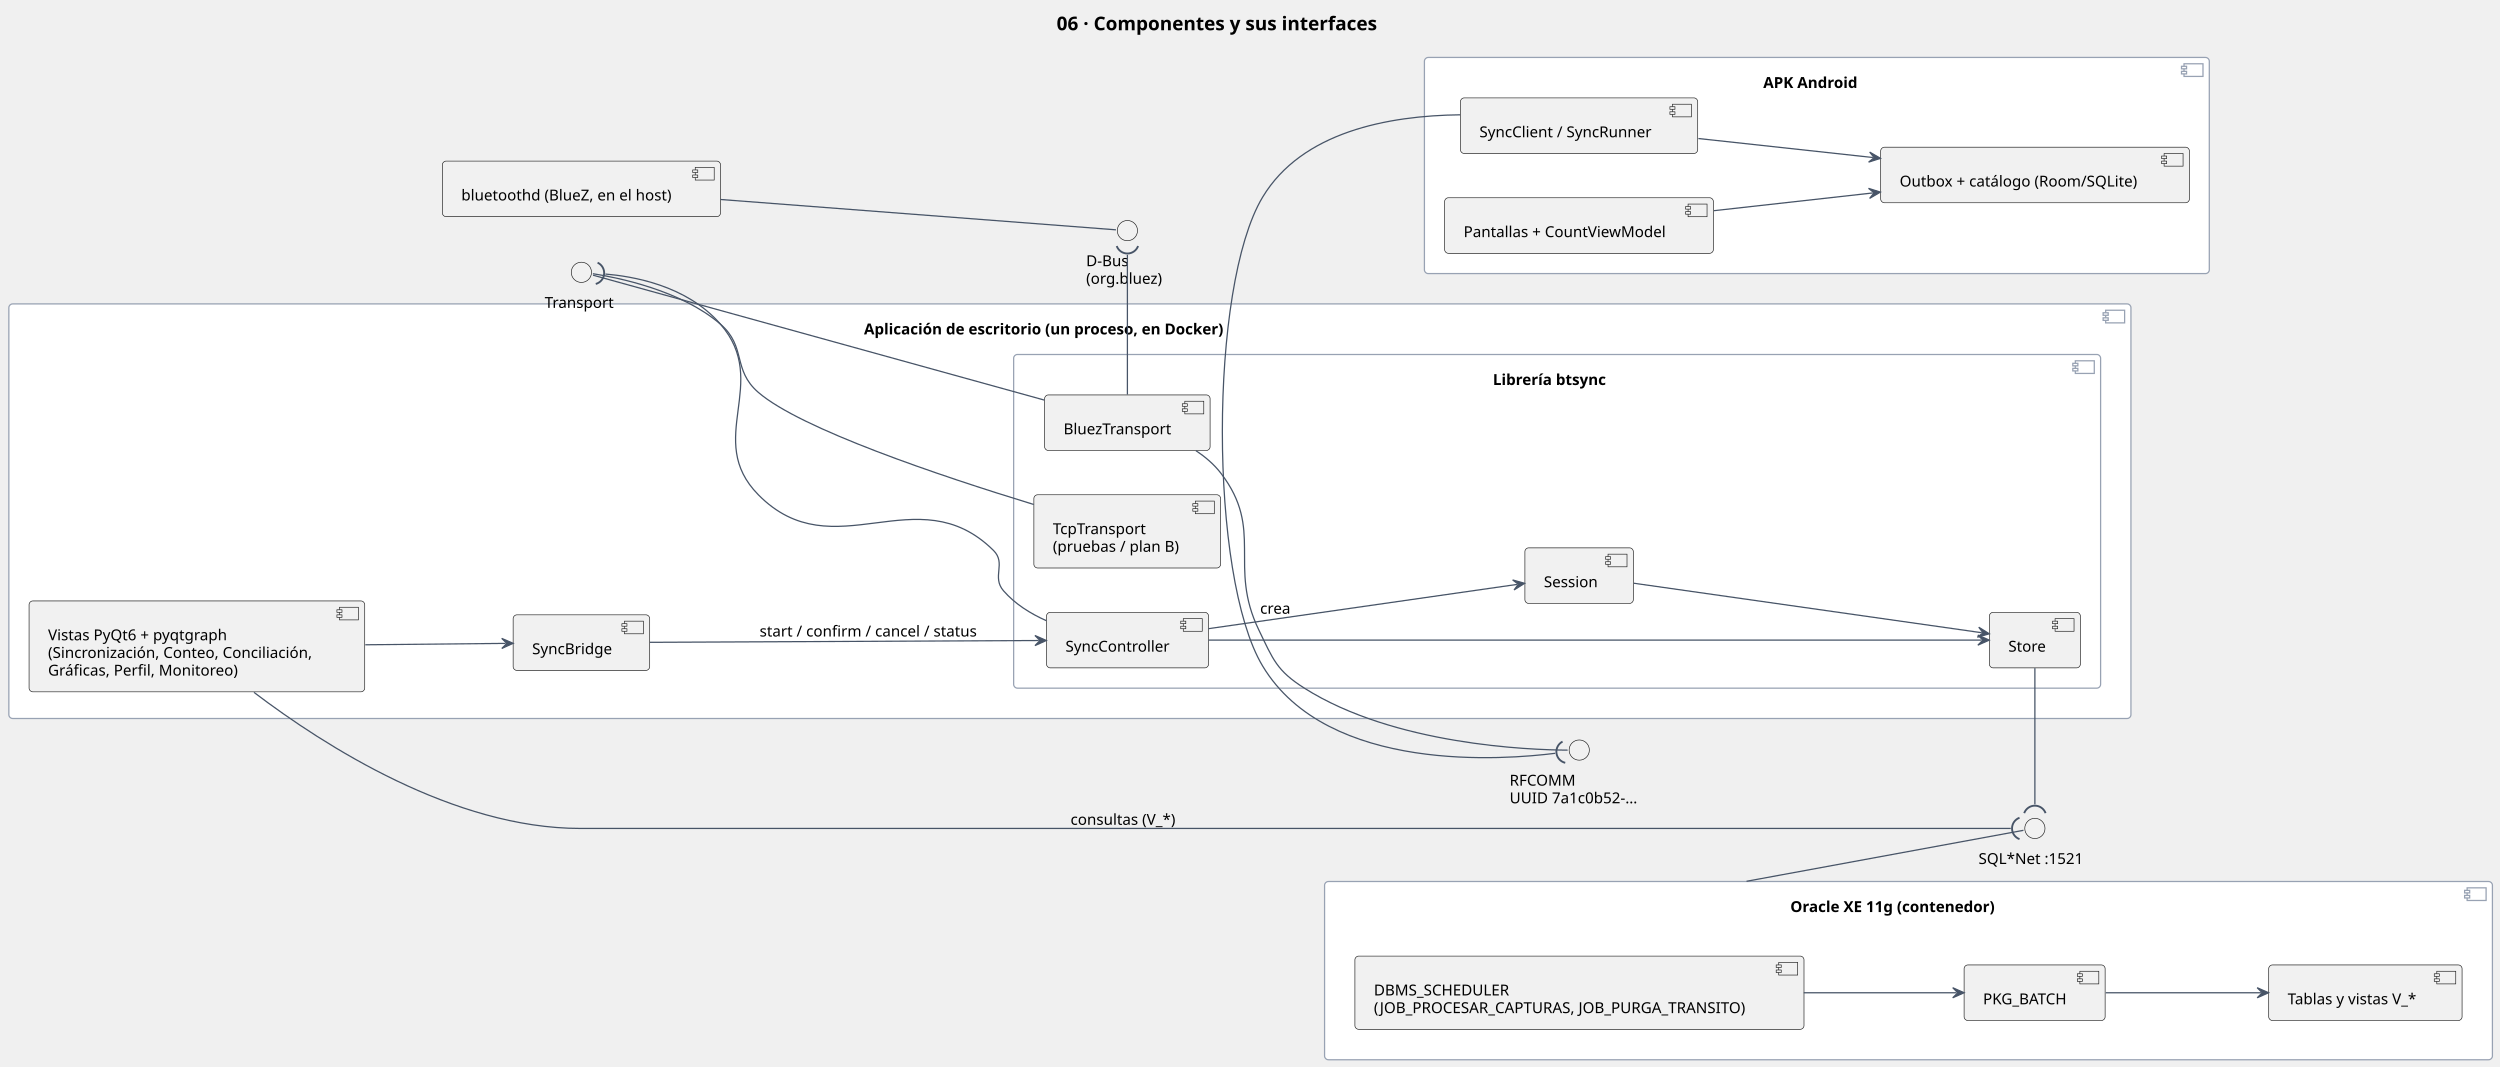
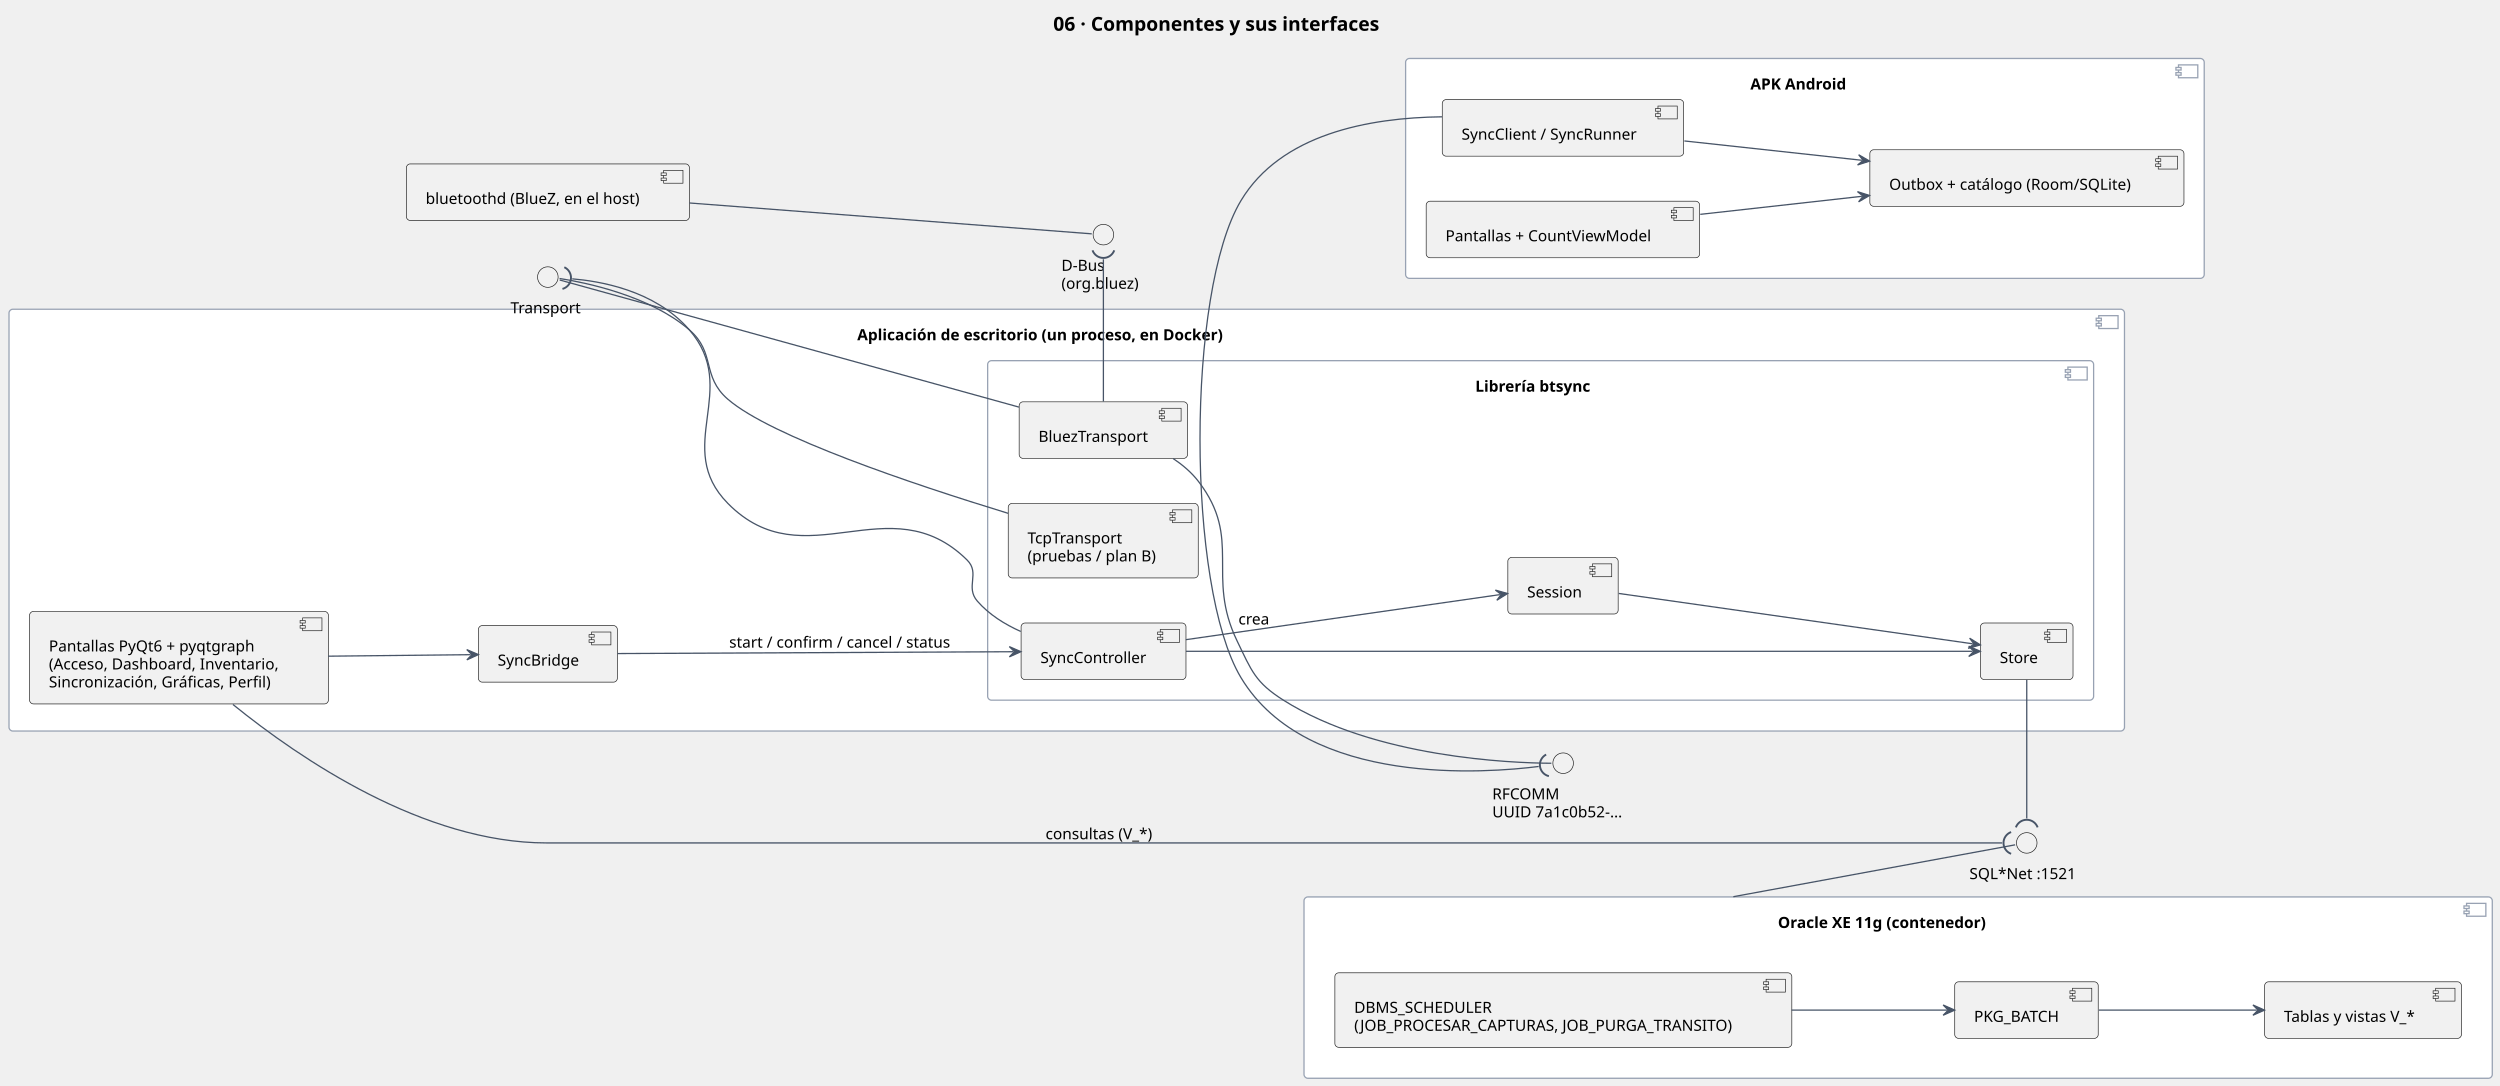
- <svg xmlns="http://www.w3.org/2000/svg" contentStyleType="text/css" height="844px" preserveAspectRatio="none" style="width:1978px;height:844px;background:#FFFFFF;" version="1.1" viewBox="0 0 1978 844" width="1978px" zoomAndPan="magnify">
+ <svg xmlns="http://www.w3.org/2000/svg" contentStyleType="text/css" height="844px" preserveAspectRatio="none" style="width:1944px;height:844px;background:#FFFFFF;" version="1.1" viewBox="0 0 1944 844" width="1944px" zoomAndPan="magnify">
  <defs />
  <g>
-     <text fill="#000000" font-family="sans-serif" font-size="15" font-weight="bold" lengthAdjust="spacing" textLength="291.987" x="836.006" y="23.923">06 · Componentes y sus interfaces</text>
+     <text fill="#000000" font-family="sans-serif" font-size="15" font-weight="bold" lengthAdjust="spacing" textLength="291.987" x="819.006" y="23.923">06 · Componentes y sus interfaces</text>
    <g id="cluster_apk">
-       <rect fill="#FFFFFF" height="171" rx="3" ry="3" style="stroke:#98A2B3;stroke-width:1.0;" width="621" x="1127" y="45.461" />
-       <rect fill="#FFFFFF" height="10" style="stroke:#98A2B3;stroke-width:1.0;" width="15" x="1728" y="50.461" />
-       <rect fill="#FFFFFF" height="2" style="stroke:#98A2B3;stroke-width:1.0;" width="4" x="1726" y="52.461" />
-       <rect fill="#FFFFFF" height="2" style="stroke:#98A2B3;stroke-width:1.0;" width="4" x="1726" y="56.461" />
-       <text fill="#000000" font-family="sans-serif" font-size="12" font-weight="bold" lengthAdjust="spacing" textLength="84.844" x="1395.078" y="69.6">APK Android</text>
+       <rect fill="#FFFFFF" height="171" rx="3" ry="3" style="stroke:#98A2B3;stroke-width:1.0;" width="621" x="1093" y="45.461" />
+       <rect fill="#FFFFFF" height="10" style="stroke:#98A2B3;stroke-width:1.0;" width="15" x="1694" y="50.461" />
+       <rect fill="#FFFFFF" height="2" style="stroke:#98A2B3;stroke-width:1.0;" width="4" x="1692" y="52.461" />
+       <rect fill="#FFFFFF" height="2" style="stroke:#98A2B3;stroke-width:1.0;" width="4" x="1692" y="56.461" />
+       <text fill="#000000" font-family="sans-serif" font-size="12" font-weight="bold" lengthAdjust="spacing" textLength="84.844" x="1361.078" y="69.6">APK Android</text>
    </g>
    <g id="cluster_desk">
-       <rect fill="#FFFFFF" height="328" rx="3" ry="3" style="stroke:#98A2B3;stroke-width:1.0;" width="1679" x="7" y="240.461" />
-       <rect fill="#FFFFFF" height="10" style="stroke:#98A2B3;stroke-width:1.0;" width="15" x="1666" y="245.461" />
-       <rect fill="#FFFFFF" height="2" style="stroke:#98A2B3;stroke-width:1.0;" width="4" x="1664" y="247.461" />
-       <rect fill="#FFFFFF" height="2" style="stroke:#98A2B3;stroke-width:1.0;" width="4" x="1664" y="251.461" />
-       <text fill="#000000" font-family="sans-serif" font-size="12" font-weight="bold" lengthAdjust="spacing" textLength="325.846" x="683.577" y="264.6">Aplicación de escritorio (un proceso, en Docker)</text>
+       <rect fill="#FFFFFF" height="328" rx="3" ry="3" style="stroke:#98A2B3;stroke-width:1.0;" width="1645" x="7" y="240.461" />
+       <rect fill="#FFFFFF" height="10" style="stroke:#98A2B3;stroke-width:1.0;" width="15" x="1632" y="245.461" />
+       <rect fill="#FFFFFF" height="2" style="stroke:#98A2B3;stroke-width:1.0;" width="4" x="1630" y="247.461" />
+       <rect fill="#FFFFFF" height="2" style="stroke:#98A2B3;stroke-width:1.0;" width="4" x="1630" y="251.461" />
+       <text fill="#000000" font-family="sans-serif" font-size="12" font-weight="bold" lengthAdjust="spacing" textLength="325.846" x="666.577" y="264.6">Aplicación de escritorio (un proceso, en Docker)</text>
    </g>
    <g id="cluster_btsync">
-       <rect fill="#FFFFFF" height="264" rx="3" ry="3" style="stroke:#98A2B3;stroke-width:1.0;" width="860" x="802" y="280.461" />
-       <rect fill="#FFFFFF" height="10" style="stroke:#98A2B3;stroke-width:1.0;" width="15" x="1642" y="285.461" />
-       <rect fill="#FFFFFF" height="2" style="stroke:#98A2B3;stroke-width:1.0;" width="4" x="1640" y="287.461" />
-       <rect fill="#FFFFFF" height="2" style="stroke:#98A2B3;stroke-width:1.0;" width="4" x="1640" y="291.461" />
-       <text fill="#000000" font-family="sans-serif" font-size="12" font-weight="bold" lengthAdjust="spacing" textLength="101.66" x="1181.17" y="304.6">Librería btsync</text>
+       <rect fill="#FFFFFF" height="264" rx="3" ry="3" style="stroke:#98A2B3;stroke-width:1.0;" width="860" x="768" y="280.461" />
+       <rect fill="#FFFFFF" height="10" style="stroke:#98A2B3;stroke-width:1.0;" width="15" x="1608" y="285.461" />
+       <rect fill="#FFFFFF" height="2" style="stroke:#98A2B3;stroke-width:1.0;" width="4" x="1606" y="287.461" />
+       <rect fill="#FFFFFF" height="2" style="stroke:#98A2B3;stroke-width:1.0;" width="4" x="1606" y="291.461" />
+       <text fill="#000000" font-family="sans-serif" font-size="12" font-weight="bold" lengthAdjust="spacing" textLength="101.66" x="1147.17" y="304.6">Librería btsync</text>
    </g>
    <g id="cluster_ora">
-       <rect fill="#FFFFFF" height="141" rx="3" ry="3" style="stroke:#98A2B3;stroke-width:1.0;" width="924" x="1048" y="697.461" />
-       <rect fill="#FFFFFF" height="10" style="stroke:#98A2B3;stroke-width:1.0;" width="15" x="1952" y="702.461" />
-       <rect fill="#FFFFFF" height="2" style="stroke:#98A2B3;stroke-width:1.0;" width="4" x="1950" y="704.461" />
-       <rect fill="#FFFFFF" height="2" style="stroke:#98A2B3;stroke-width:1.0;" width="4" x="1950" y="708.461" />
-       <text fill="#000000" font-family="sans-serif" font-size="12" font-weight="bold" lengthAdjust="spacing" textLength="187.031" x="1416.484" y="721.6">Oracle XE 11g (contenedor)</text>
+       <rect fill="#FFFFFF" height="141" rx="3" ry="3" style="stroke:#98A2B3;stroke-width:1.0;" width="924" x="1014" y="697.461" />
+       <rect fill="#FFFFFF" height="10" style="stroke:#98A2B3;stroke-width:1.0;" width="15" x="1918" y="702.461" />
+       <rect fill="#FFFFFF" height="2" style="stroke:#98A2B3;stroke-width:1.0;" width="4" x="1916" y="704.461" />
+       <rect fill="#FFFFFF" height="2" style="stroke:#98A2B3;stroke-width:1.0;" width="4" x="1916" y="708.461" />
+       <text fill="#000000" font-family="sans-serif" font-size="12" font-weight="bold" lengthAdjust="spacing" textLength="187.031" x="1382.484" y="721.6">Oracle XE 11g (contenedor)</text>
    </g>
    <g id="elem_ui">
-       <rect fill="#F1F1F1" height="43.969" rx="3" ry="3" style="stroke:#181818;stroke-width:0.5;" width="212.617" x="1143" y="156.461" />
-       <rect fill="#F1F1F1" height="10" style="stroke:#181818;stroke-width:0.5;" width="15" x="1335.617" y="161.461" />
-       <rect fill="#F1F1F1" height="2" style="stroke:#181818;stroke-width:0.5;" width="4" x="1333.617" y="163.461" />
-       <rect fill="#F1F1F1" height="2" style="stroke:#181818;stroke-width:0.5;" width="4" x="1333.617" y="167.461" />
-       <text fill="#000000" font-family="sans-serif" font-size="12" lengthAdjust="spacing" textLength="172.617" x="1158" y="187.6">Pantallas + CountViewModel</text>
+       <rect fill="#F1F1F1" height="43.969" rx="3" ry="3" style="stroke:#181818;stroke-width:0.5;" width="212.617" x="1109" y="156.461" />
+       <rect fill="#F1F1F1" height="10" style="stroke:#181818;stroke-width:0.5;" width="15" x="1301.617" y="161.461" />
+       <rect fill="#F1F1F1" height="2" style="stroke:#181818;stroke-width:0.5;" width="4" x="1299.617" y="163.461" />
+       <rect fill="#F1F1F1" height="2" style="stroke:#181818;stroke-width:0.5;" width="4" x="1299.617" y="167.461" />
+       <text fill="#000000" font-family="sans-serif" font-size="12" lengthAdjust="spacing" textLength="172.617" x="1124" y="187.6">Pantallas + CountViewModel</text>
    </g>
    <g id="elem_cliente">
-       <rect fill="#F1F1F1" height="43.969" rx="3" ry="3" style="stroke:#181818;stroke-width:0.5;" width="187.727" x="1155.5" y="77.461" />
-       <rect fill="#F1F1F1" height="10" style="stroke:#181818;stroke-width:0.5;" width="15" x="1323.227" y="82.461" />
-       <rect fill="#F1F1F1" height="2" style="stroke:#181818;stroke-width:0.5;" width="4" x="1321.227" y="84.461" />
-       <rect fill="#F1F1F1" height="2" style="stroke:#181818;stroke-width:0.5;" width="4" x="1321.227" y="88.461" />
-       <text fill="#000000" font-family="sans-serif" font-size="12" lengthAdjust="spacing" textLength="147.727" x="1170.5" y="108.6">SyncClient / SyncRunner</text>
+       <rect fill="#F1F1F1" height="43.969" rx="3" ry="3" style="stroke:#181818;stroke-width:0.5;" width="187.727" x="1121.5" y="77.461" />
+       <rect fill="#F1F1F1" height="10" style="stroke:#181818;stroke-width:0.5;" width="15" x="1289.227" y="82.461" />
+       <rect fill="#F1F1F1" height="2" style="stroke:#181818;stroke-width:0.5;" width="4" x="1287.227" y="84.461" />
+       <rect fill="#F1F1F1" height="2" style="stroke:#181818;stroke-width:0.5;" width="4" x="1287.227" y="88.461" />
+       <text fill="#000000" font-family="sans-serif" font-size="12" lengthAdjust="spacing" textLength="147.727" x="1136.5" y="108.6">SyncClient / SyncRunner</text>
    </g>
    <g id="elem_room">
-       <rect fill="#F1F1F1" height="43.969" rx="3" ry="3" style="stroke:#181818;stroke-width:0.5;" width="244.246" x="1488" y="116.461" />
-       <rect fill="#F1F1F1" height="10" style="stroke:#181818;stroke-width:0.5;" width="15" x="1712.246" y="121.461" />
-       <rect fill="#F1F1F1" height="2" style="stroke:#181818;stroke-width:0.5;" width="4" x="1710.246" y="123.461" />
-       <rect fill="#F1F1F1" height="2" style="stroke:#181818;stroke-width:0.5;" width="4" x="1710.246" y="127.461" />
-       <text fill="#000000" font-family="sans-serif" font-size="12" lengthAdjust="spacing" textLength="204.246" x="1503" y="147.6">Outbox + catálogo (Room/SQLite)</text>
+       <rect fill="#F1F1F1" height="43.969" rx="3" ry="3" style="stroke:#181818;stroke-width:0.5;" width="244.246" x="1454" y="116.461" />
+       <rect fill="#F1F1F1" height="10" style="stroke:#181818;stroke-width:0.5;" width="15" x="1678.246" y="121.461" />
+       <rect fill="#F1F1F1" height="2" style="stroke:#181818;stroke-width:0.5;" width="4" x="1676.246" y="123.461" />
+       <rect fill="#F1F1F1" height="2" style="stroke:#181818;stroke-width:0.5;" width="4" x="1676.246" y="127.461" />
+       <text fill="#000000" font-family="sans-serif" font-size="12" lengthAdjust="spacing" textLength="204.246" x="1469" y="147.6">Outbox + catálogo (Room/SQLite)</text>
    </g>
    <g id="elem_vistas">
-       <rect fill="#F1F1F1" height="71.906" rx="3" ry="3" style="stroke:#181818;stroke-width:0.5;" width="265.568" x="23" y="475.461" />
-       <rect fill="#F1F1F1" height="10" style="stroke:#181818;stroke-width:0.5;" width="15" x="268.568" y="480.461" />
-       <rect fill="#F1F1F1" height="2" style="stroke:#181818;stroke-width:0.5;" width="4" x="266.568" y="482.461" />
-       <rect fill="#F1F1F1" height="2" style="stroke:#181818;stroke-width:0.5;" width="4" x="266.568" y="486.461" />
-       <text fill="#000000" font-family="sans-serif" font-size="12" lengthAdjust="spacing" textLength="155.894" x="38" y="506.6">Vistas PyQt6 + pyqtgraph</text>
-       <text fill="#000000" font-family="sans-serif" font-size="12" lengthAdjust="spacing" textLength="225.568" x="38" y="520.568">(Sincronización, Conteo, Conciliación,</text>
-       <text fill="#000000" font-family="sans-serif" font-size="12" lengthAdjust="spacing" textLength="160.072" x="38" y="534.537">Gráficas, Perfil, Monitoreo)</text>
+       <rect fill="#F1F1F1" height="71.906" rx="3" ry="3" style="stroke:#181818;stroke-width:0.5;" width="232.352" x="23" y="475.461" />
+       <rect fill="#F1F1F1" height="10" style="stroke:#181818;stroke-width:0.5;" width="15" x="235.352" y="480.461" />
+       <rect fill="#F1F1F1" height="2" style="stroke:#181818;stroke-width:0.5;" width="4" x="233.352" y="482.461" />
+       <rect fill="#F1F1F1" height="2" style="stroke:#181818;stroke-width:0.5;" width="4" x="233.352" y="486.461" />
+       <text fill="#000000" font-family="sans-serif" font-size="12" lengthAdjust="spacing" textLength="174.316" x="38" y="506.6">Pantallas PyQt6 + pyqtgraph</text>
+       <text fill="#000000" font-family="sans-serif" font-size="12" lengthAdjust="spacing" textLength="192.352" x="38" y="520.568">(Acceso, Dashboard, Inventario,</text>
+       <text fill="#000000" font-family="sans-serif" font-size="12" lengthAdjust="spacing" textLength="186.633" x="38" y="534.537">Sincronización, Gráficas, Perfil)</text>
    </g>
    <g id="elem_bridge">
-       <rect fill="#F1F1F1" height="43.969" rx="3" ry="3" style="stroke:#181818;stroke-width:0.5;" width="108.039" x="406" y="486.461" />
-       <rect fill="#F1F1F1" height="10" style="stroke:#181818;stroke-width:0.5;" width="15" x="494.039" y="491.461" />
-       <rect fill="#F1F1F1" height="2" style="stroke:#181818;stroke-width:0.5;" width="4" x="492.039" y="493.461" />
-       <rect fill="#F1F1F1" height="2" style="stroke:#181818;stroke-width:0.5;" width="4" x="492.039" y="497.461" />
-       <text fill="#000000" font-family="sans-serif" font-size="12" lengthAdjust="spacing" textLength="68.039" x="421" y="517.6">SyncBridge</text>
+       <rect fill="#F1F1F1" height="43.969" rx="3" ry="3" style="stroke:#181818;stroke-width:0.5;" width="108.039" x="372" y="486.461" />
+       <rect fill="#F1F1F1" height="10" style="stroke:#181818;stroke-width:0.5;" width="15" x="460.039" y="491.461" />
+       <rect fill="#F1F1F1" height="2" style="stroke:#181818;stroke-width:0.5;" width="4" x="458.039" y="493.461" />
+       <rect fill="#F1F1F1" height="2" style="stroke:#181818;stroke-width:0.5;" width="4" x="458.039" y="497.461" />
+       <text fill="#000000" font-family="sans-serif" font-size="12" lengthAdjust="spacing" textLength="68.039" x="387" y="517.6">SyncBridge</text>
    </g>
    <g id="elem_ctrl">
-       <rect fill="#F1F1F1" height="43.969" rx="3" ry="3" style="stroke:#181818;stroke-width:0.5;" width="128.213" x="828" y="484.461" />
-       <rect fill="#F1F1F1" height="10" style="stroke:#181818;stroke-width:0.5;" width="15" x="936.213" y="489.461" />
-       <rect fill="#F1F1F1" height="2" style="stroke:#181818;stroke-width:0.5;" width="4" x="934.213" y="491.461" />
-       <rect fill="#F1F1F1" height="2" style="stroke:#181818;stroke-width:0.5;" width="4" x="934.213" y="495.461" />
-       <text fill="#000000" font-family="sans-serif" font-size="12" lengthAdjust="spacing" textLength="88.213" x="843" y="515.6">SyncController</text>
+       <rect fill="#F1F1F1" height="43.969" rx="3" ry="3" style="stroke:#181818;stroke-width:0.5;" width="128.213" x="794" y="484.461" />
+       <rect fill="#F1F1F1" height="10" style="stroke:#181818;stroke-width:0.5;" width="15" x="902.213" y="489.461" />
+       <rect fill="#F1F1F1" height="2" style="stroke:#181818;stroke-width:0.5;" width="4" x="900.213" y="491.461" />
+       <rect fill="#F1F1F1" height="2" style="stroke:#181818;stroke-width:0.5;" width="4" x="900.213" y="495.461" />
+       <text fill="#000000" font-family="sans-serif" font-size="12" lengthAdjust="spacing" textLength="88.213" x="809" y="515.6">SyncController</text>
    </g>
    <g id="elem_ses">
-       <rect fill="#F1F1F1" height="43.969" rx="3" ry="3" style="stroke:#181818;stroke-width:0.5;" width="85.785" x="1206.5" y="433.461" />
-       <rect fill="#F1F1F1" height="10" style="stroke:#181818;stroke-width:0.5;" width="15" x="1272.285" y="438.461" />
-       <rect fill="#F1F1F1" height="2" style="stroke:#181818;stroke-width:0.5;" width="4" x="1270.285" y="440.461" />
-       <rect fill="#F1F1F1" height="2" style="stroke:#181818;stroke-width:0.5;" width="4" x="1270.285" y="444.461" />
-       <text fill="#000000" font-family="sans-serif" font-size="12" lengthAdjust="spacing" textLength="45.785" x="1221.5" y="464.6">Session</text>
+       <rect fill="#F1F1F1" height="43.969" rx="3" ry="3" style="stroke:#181818;stroke-width:0.5;" width="85.785" x="1172.5" y="433.461" />
+       <rect fill="#F1F1F1" height="10" style="stroke:#181818;stroke-width:0.5;" width="15" x="1238.285" y="438.461" />
+       <rect fill="#F1F1F1" height="2" style="stroke:#181818;stroke-width:0.5;" width="4" x="1236.285" y="440.461" />
+       <rect fill="#F1F1F1" height="2" style="stroke:#181818;stroke-width:0.5;" width="4" x="1236.285" y="444.461" />
+       <text fill="#000000" font-family="sans-serif" font-size="12" lengthAdjust="spacing" textLength="45.785" x="1187.5" y="464.6">Session</text>
    </g>
    <g id="elem_bz">
-       <rect fill="#F1F1F1" height="43.969" rx="3" ry="3" style="stroke:#181818;stroke-width:0.5;" width="130.926" x="826.5" y="312.461" />
-       <rect fill="#F1F1F1" height="10" style="stroke:#181818;stroke-width:0.5;" width="15" x="937.426" y="317.461" />
-       <rect fill="#F1F1F1" height="2" style="stroke:#181818;stroke-width:0.5;" width="4" x="935.426" y="319.461" />
-       <rect fill="#F1F1F1" height="2" style="stroke:#181818;stroke-width:0.5;" width="4" x="935.426" y="323.461" />
-       <text fill="#000000" font-family="sans-serif" font-size="12" lengthAdjust="spacing" textLength="90.926" x="841.5" y="343.6">BluezTransport</text>
+       <rect fill="#F1F1F1" height="43.969" rx="3" ry="3" style="stroke:#181818;stroke-width:0.5;" width="130.926" x="792.5" y="312.461" />
+       <rect fill="#F1F1F1" height="10" style="stroke:#181818;stroke-width:0.5;" width="15" x="903.426" y="317.461" />
+       <rect fill="#F1F1F1" height="2" style="stroke:#181818;stroke-width:0.5;" width="4" x="901.426" y="319.461" />
+       <rect fill="#F1F1F1" height="2" style="stroke:#181818;stroke-width:0.5;" width="4" x="901.426" y="323.461" />
+       <text fill="#000000" font-family="sans-serif" font-size="12" lengthAdjust="spacing" textLength="90.926" x="807.5" y="343.6">BluezTransport</text>
    </g>
    <g id="elem_tcp">
-       <rect fill="#F1F1F1" height="57.938" rx="3" ry="3" style="stroke:#181818;stroke-width:0.5;" width="147.754" x="818" y="391.461" />
-       <rect fill="#F1F1F1" height="10" style="stroke:#181818;stroke-width:0.5;" width="15" x="945.754" y="396.461" />
-       <rect fill="#F1F1F1" height="2" style="stroke:#181818;stroke-width:0.5;" width="4" x="943.754" y="398.461" />
-       <rect fill="#F1F1F1" height="2" style="stroke:#181818;stroke-width:0.5;" width="4" x="943.754" y="402.461" />
-       <text fill="#000000" font-family="sans-serif" font-size="12" lengthAdjust="spacing" textLength="79.617" x="833" y="422.6">TcpTransport</text>
-       <text fill="#000000" font-family="sans-serif" font-size="12" lengthAdjust="spacing" textLength="107.754" x="833" y="436.568">(pruebas / plan B)</text>
+       <rect fill="#F1F1F1" height="57.938" rx="3" ry="3" style="stroke:#181818;stroke-width:0.5;" width="147.754" x="784" y="391.461" />
+       <rect fill="#F1F1F1" height="10" style="stroke:#181818;stroke-width:0.5;" width="15" x="911.754" y="396.461" />
+       <rect fill="#F1F1F1" height="2" style="stroke:#181818;stroke-width:0.5;" width="4" x="909.754" y="398.461" />
+       <rect fill="#F1F1F1" height="2" style="stroke:#181818;stroke-width:0.5;" width="4" x="909.754" y="402.461" />
+       <text fill="#000000" font-family="sans-serif" font-size="12" lengthAdjust="spacing" textLength="79.617" x="799" y="422.6">TcpTransport</text>
+       <text fill="#000000" font-family="sans-serif" font-size="12" lengthAdjust="spacing" textLength="107.754" x="799" y="436.568">(pruebas / plan B)</text>
    </g>
    <g id="elem_store">
-       <rect fill="#F1F1F1" height="43.969" rx="3" ry="3" style="stroke:#181818;stroke-width:0.5;" width="71.981" x="1574" y="484.461" />
-       <rect fill="#F1F1F1" height="10" style="stroke:#181818;stroke-width:0.5;" width="15" x="1625.98" y="489.461" />
-       <rect fill="#F1F1F1" height="2" style="stroke:#181818;stroke-width:0.5;" width="4" x="1623.98" y="491.461" />
-       <rect fill="#F1F1F1" height="2" style="stroke:#181818;stroke-width:0.5;" width="4" x="1623.98" y="495.461" />
-       <text fill="#000000" font-family="sans-serif" font-size="12" lengthAdjust="spacing" textLength="31.98" x="1589" y="515.6">Store</text>
+       <rect fill="#F1F1F1" height="43.969" rx="3" ry="3" style="stroke:#181818;stroke-width:0.5;" width="71.981" x="1540" y="484.461" />
+       <rect fill="#F1F1F1" height="10" style="stroke:#181818;stroke-width:0.5;" width="15" x="1591.98" y="489.461" />
+       <rect fill="#F1F1F1" height="2" style="stroke:#181818;stroke-width:0.5;" width="4" x="1589.98" y="491.461" />
+       <rect fill="#F1F1F1" height="2" style="stroke:#181818;stroke-width:0.5;" width="4" x="1589.98" y="495.461" />
+       <text fill="#000000" font-family="sans-serif" font-size="12" lengthAdjust="spacing" textLength="31.98" x="1555" y="515.6">Store</text>
    </g>
    <g id="elem_pkg">
-       <rect fill="#F1F1F1" height="43.969" rx="3" ry="3" style="stroke:#181818;stroke-width:0.5;" width="111.578" x="1554" y="763.461" />
-       <rect fill="#F1F1F1" height="10" style="stroke:#181818;stroke-width:0.5;" width="15" x="1645.578" y="768.461" />
-       <rect fill="#F1F1F1" height="2" style="stroke:#181818;stroke-width:0.5;" width="4" x="1643.578" y="770.461" />
-       <rect fill="#F1F1F1" height="2" style="stroke:#181818;stroke-width:0.5;" width="4" x="1643.578" y="774.461" />
-       <text fill="#000000" font-family="sans-serif" font-size="12" lengthAdjust="spacing" textLength="71.578" x="1569" y="794.6">PKG_BATCH</text>
+       <rect fill="#F1F1F1" height="43.969" rx="3" ry="3" style="stroke:#181818;stroke-width:0.5;" width="111.578" x="1520" y="763.461" />
+       <rect fill="#F1F1F1" height="10" style="stroke:#181818;stroke-width:0.5;" width="15" x="1611.578" y="768.461" />
+       <rect fill="#F1F1F1" height="2" style="stroke:#181818;stroke-width:0.5;" width="4" x="1609.578" y="770.461" />
+       <rect fill="#F1F1F1" height="2" style="stroke:#181818;stroke-width:0.5;" width="4" x="1609.578" y="774.461" />
+       <text fill="#000000" font-family="sans-serif" font-size="12" lengthAdjust="spacing" textLength="71.578" x="1535" y="794.6">PKG_BATCH</text>
    </g>
    <g id="elem_sch">
-       <rect fill="#F1F1F1" height="57.938" rx="3" ry="3" style="stroke:#181818;stroke-width:0.5;" width="355.322" x="1072" y="756.461" />
-       <rect fill="#F1F1F1" height="10" style="stroke:#181818;stroke-width:0.5;" width="15" x="1407.322" y="761.461" />
-       <rect fill="#F1F1F1" height="2" style="stroke:#181818;stroke-width:0.5;" width="4" x="1405.322" y="763.461" />
-       <rect fill="#F1F1F1" height="2" style="stroke:#181818;stroke-width:0.5;" width="4" x="1405.322" y="767.461" />
-       <text fill="#000000" font-family="sans-serif" font-size="12" lengthAdjust="spacing" textLength="114.674" x="1087" y="787.6">DBMS_SCHEDULER</text>
-       <text fill="#000000" font-family="sans-serif" font-size="12" lengthAdjust="spacing" textLength="315.322" x="1087" y="801.568">(JOB_PROCESAR_CAPTURAS, JOB_PURGA_TRANSITO)</text>
+       <rect fill="#F1F1F1" height="57.938" rx="3" ry="3" style="stroke:#181818;stroke-width:0.5;" width="355.322" x="1038" y="756.461" />
+       <rect fill="#F1F1F1" height="10" style="stroke:#181818;stroke-width:0.5;" width="15" x="1373.322" y="761.461" />
+       <rect fill="#F1F1F1" height="2" style="stroke:#181818;stroke-width:0.5;" width="4" x="1371.322" y="763.461" />
+       <rect fill="#F1F1F1" height="2" style="stroke:#181818;stroke-width:0.5;" width="4" x="1371.322" y="767.461" />
+       <text fill="#000000" font-family="sans-serif" font-size="12" lengthAdjust="spacing" textLength="114.674" x="1053" y="787.6">DBMS_SCHEDULER</text>
+       <text fill="#000000" font-family="sans-serif" font-size="12" lengthAdjust="spacing" textLength="315.322" x="1053" y="801.568">(JOB_PROCESAR_CAPTURAS, JOB_PURGA_TRANSITO)</text>
    </g>
    <g id="elem_tablas">
-       <rect fill="#F1F1F1" height="43.969" rx="3" ry="3" style="stroke:#181818;stroke-width:0.5;" width="152.992" x="1795" y="763.461" />
-       <rect fill="#F1F1F1" height="10" style="stroke:#181818;stroke-width:0.5;" width="15" x="1927.992" y="768.461" />
-       <rect fill="#F1F1F1" height="2" style="stroke:#181818;stroke-width:0.5;" width="4" x="1925.992" y="770.461" />
-       <rect fill="#F1F1F1" height="2" style="stroke:#181818;stroke-width:0.5;" width="4" x="1925.992" y="774.461" />
-       <text fill="#000000" font-family="sans-serif" font-size="12" lengthAdjust="spacing" textLength="112.992" x="1810" y="794.6">Tablas y vistas V_*</text>
+       <rect fill="#F1F1F1" height="43.969" rx="3" ry="3" style="stroke:#181818;stroke-width:0.5;" width="152.992" x="1761" y="763.461" />
+       <rect fill="#F1F1F1" height="10" style="stroke:#181818;stroke-width:0.5;" width="15" x="1893.992" y="768.461" />
+       <rect fill="#F1F1F1" height="2" style="stroke:#181818;stroke-width:0.5;" width="4" x="1891.992" y="770.461" />
+       <rect fill="#F1F1F1" height="2" style="stroke:#181818;stroke-width:0.5;" width="4" x="1891.992" y="774.461" />
+       <text fill="#000000" font-family="sans-serif" font-size="12" lengthAdjust="spacing" textLength="112.992" x="1776" y="794.6">Tablas y vistas V_*</text>
    </g>
    <g id="elem_bluez">
-       <rect fill="#F1F1F1" height="43.969" rx="3" ry="3" style="stroke:#181818;stroke-width:0.5;" width="220.076" x="350" y="127.461" />
-       <rect fill="#F1F1F1" height="10" style="stroke:#181818;stroke-width:0.5;" width="15" x="550.076" y="132.461" />
-       <rect fill="#F1F1F1" height="2" style="stroke:#181818;stroke-width:0.5;" width="4" x="548.076" y="134.461" />
-       <rect fill="#F1F1F1" height="2" style="stroke:#181818;stroke-width:0.5;" width="4" x="548.076" y="138.461" />
-       <text fill="#000000" font-family="sans-serif" font-size="12" lengthAdjust="spacing" textLength="180.076" x="365" y="158.6">bluetoothd (BlueZ, en el host)</text>
+       <rect fill="#F1F1F1" height="43.969" rx="3" ry="3" style="stroke:#181818;stroke-width:0.5;" width="220.076" x="316" y="127.461" />
+       <rect fill="#F1F1F1" height="10" style="stroke:#181818;stroke-width:0.5;" width="15" x="516.076" y="132.461" />
+       <rect fill="#F1F1F1" height="2" style="stroke:#181818;stroke-width:0.5;" width="4" x="514.076" y="134.461" />
+       <rect fill="#F1F1F1" height="2" style="stroke:#181818;stroke-width:0.5;" width="4" x="514.076" y="138.461" />
+       <text fill="#000000" font-family="sans-serif" font-size="12" lengthAdjust="spacing" textLength="180.076" x="331" y="158.6">bluetoothd (BlueZ, en el host)</text>
    </g>
    <g id="elem_rfcomm">
-       <ellipse cx="1249.5" cy="593.461" fill="#F1F1F1" rx="8" ry="8" style="stroke:#181818;stroke-width:0.5;" />
-       <text fill="#000000" font-family="sans-serif" font-size="12" lengthAdjust="spacing" textLength="53.772" x="1194.384" y="621.6">RFCOMM</text>
-       <text fill="#000000" font-family="sans-serif" font-size="12" lengthAdjust="spacing" textLength="110.232" x="1194.384" y="635.568">UUID 7a1c0b52-…</text>
+       <ellipse cx="1215.5" cy="593.461" fill="#F1F1F1" rx="8" ry="8" style="stroke:#181818;stroke-width:0.5;" />
+       <text fill="#000000" font-family="sans-serif" font-size="12" lengthAdjust="spacing" textLength="53.772" x="1160.384" y="621.6">RFCOMM</text>
+       <text fill="#000000" font-family="sans-serif" font-size="12" lengthAdjust="spacing" textLength="110.232" x="1160.384" y="635.568">UUID 7a1c0b52-…</text>
    </g>
    <g id="elem_dbus">
-       <ellipse cx="892" cy="182.461" fill="#F1F1F1" rx="8" ry="8" style="stroke:#181818;stroke-width:0.5;" />
-       <text fill="#000000" font-family="sans-serif" font-size="12" lengthAdjust="spacing" textLength="35.66" x="859.346" y="210.6">D-Bus</text>
-       <text fill="#000000" font-family="sans-serif" font-size="12" lengthAdjust="spacing" textLength="65.309" x="859.346" y="224.568">(org.bluez)</text>
+       <ellipse cx="858" cy="182.461" fill="#F1F1F1" rx="8" ry="8" style="stroke:#181818;stroke-width:0.5;" />
+       <text fill="#000000" font-family="sans-serif" font-size="12" lengthAdjust="spacing" textLength="35.66" x="825.346" y="210.6">D-Bus</text>
+       <text fill="#000000" font-family="sans-serif" font-size="12" lengthAdjust="spacing" textLength="65.309" x="825.346" y="224.568">(org.bluez)</text>
    </g>
    <g id="elem_sqlnet">
-       <ellipse cx="1610" cy="655.461" fill="#F1F1F1" rx="8" ry="8" style="stroke:#181818;stroke-width:0.5;" />
-       <text fill="#000000" font-family="sans-serif" font-size="12" lengthAdjust="spacing" textLength="89.209" x="1565.396" y="683.6">SQL*Net :1521</text>
+       <ellipse cx="1576" cy="655.461" fill="#F1F1F1" rx="8" ry="8" style="stroke:#181818;stroke-width:0.5;" />
+       <text fill="#000000" font-family="sans-serif" font-size="12" lengthAdjust="spacing" textLength="89.209" x="1531.396" y="683.6">SQL*Net :1521</text>
    </g>
    <g id="elem_itransport">
-       <ellipse cx="460" cy="215.461" fill="#F1F1F1" rx="8" ry="8" style="stroke:#181818;stroke-width:0.5;" />
-       <text fill="#000000" font-family="sans-serif" font-size="12" lengthAdjust="spacing" textLength="58.072" x="430.964" y="243.6">Transport</text>
+       <ellipse cx="426" cy="215.461" fill="#F1F1F1" rx="8" ry="8" style="stroke:#181818;stroke-width:0.5;" />
+       <text fill="#000000" font-family="sans-serif" font-size="12" lengthAdjust="spacing" textLength="58.072" x="396.964" y="243.6">Transport</text>
    </g>
    <g id="link_cliente_rfcomm">
-       <path d="M1155.31,90.831 C1097.99,91.501 1030.03,104.391 999,155.961 C956.5,226.611 956.5,456.311 999,526.961 C1050.61,612.751 1191.819,600.908 1230.489,596.008 " fill="none" id="cliente-to-rfcomm" style="stroke:#475467;stroke-width:1.0;" />
-       <path d="M1236.293,586.748 A9,9 0 0 0 1238.419 603.528" fill="none" style="stroke:#475467;stroke-width:1.5;" />
+       <path d="M1121.31,90.831 C1063.99,91.501 996.03,104.391 965,155.961 C922.5,226.611 922.5,456.311 965,526.961 C1016.61,612.751 1157.819,600.908 1196.489,596.008 " fill="none" id="cliente-to-rfcomm" style="stroke:#475467;stroke-width:1.0;" />
+       <path d="M1202.293,586.748 A9,9 0 0 0 1204.419 603.528" fill="none" style="stroke:#475467;stroke-width:1.5;" />
    </g>
    <g id="link_bz_rfcomm">
-       <path d="M946.21,356.551 C953.69,361.531 960.64,367.461 966,374.461 C1000.47,419.481 971.3,447.421 996,498.461 C1007.31,521.831 1010.07,530.571 1032,544.461 C1102.97,589.421 1210.07,593.341 1240.3,593.511 " fill="none" id="bz-rfcomm" style="stroke:#475467;stroke-width:1.0;" />
+       <path d="M912.21,356.551 C919.69,361.531 926.64,367.461 932,374.461 C966.47,419.481 937.3,447.421 962,498.461 C973.31,521.831 976.07,530.571 998,544.461 C1068.97,589.421 1176.07,593.341 1206.3,593.511 " fill="none" id="bz-rfcomm" style="stroke:#475467;stroke-width:1.0;" />
    </g>
    <g id="link_bz_dbus">
-       <path d="M892,312.191 C892,271.991 892,241.791 892,201.581 " fill="none" id="bz-to-dbus" style="stroke:#475467;stroke-width:1.0;" />
-       <path d="M883.543,194.659 A9,9 0 0 0 900.457 194.659" fill="none" style="stroke:#475467;stroke-width:1.5;" />
+       <path d="M858,312.191 C858,271.991 858,241.791 858,201.581 " fill="none" id="bz-to-dbus" style="stroke:#475467;stroke-width:1.0;" />
+       <path d="M849.543,194.659 A9,9 0 0 0 866.457 194.659" fill="none" style="stroke:#475467;stroke-width:1.5;" />
    </g>
    <g id="link_bluez_dbus">
-       <path d="M570.06,157.831 C682.03,166.421 845.1,178.941 882.95,181.841 " fill="none" id="bluez-dbus" style="stroke:#475467;stroke-width:1.0;" />
+       <path d="M536.06,157.831 C648.03,166.421 811.1,178.941 848.95,181.841 " fill="none" id="bluez-dbus" style="stroke:#475467;stroke-width:1.0;" />
    </g>
    <g id="link_itransport_bz">
-       <path d="M469.21,217.731 C512.8,229.801 719.32,286.951 826.34,316.571 " fill="none" id="itransport-bz" style="stroke:#475467;stroke-width:1.0;" />
+       <path d="M435.21,217.731 C478.8,229.801 685.32,286.951 792.34,316.571 " fill="none" id="itransport-bz" style="stroke:#475467;stroke-width:1.0;" />
    </g>
    <g id="link_itransport_tcp">
-       <path d="M469.09,216.561 C488.59,219.581 538.92,229.651 570,256.461 C590.79,274.391 579.22,292.511 600,310.461 C633.46,339.371 743.18,376.301 817.91,399.161 " fill="none" id="itransport-tcp" style="stroke:#475467;stroke-width:1.0;" />
+       <path d="M435.09,216.561 C454.59,219.581 504.92,229.651 536,256.461 C556.79,274.391 545.22,292.511 566,310.461 C599.46,339.371 709.18,376.301 783.91,399.161 " fill="none" id="itransport-tcp" style="stroke:#475467;stroke-width:1.0;" />
    </g>
    <g id="link_ctrl_itransport">
-       <path d="M827.76,491.041 C815.13,485.421 803,477.791 794,467.461 C784.37,456.411 796.43,445.761 786,435.461 C725.55,375.771 659.66,451.941 600,391.461 C556.84,347.701 610.29,302.881 570,256.461 C542.83,225.161 499.244,218.552 478.984,216.822 " fill="none" id="ctrl-to-itransport" style="stroke:#475467;stroke-width:1.0;" />
-       <path d="M471.368,224.659 A9,9 0 0 0 472.807 207.806" fill="none" style="stroke:#475467;stroke-width:1.5;" />
+       <path d="M793.76,491.041 C781.13,485.421 769,477.791 760,467.461 C750.37,456.411 762.43,445.761 752,435.461 C691.55,375.771 625.66,451.941 566,391.461 C522.84,347.701 576.29,302.881 536,256.461 C508.83,225.161 465.244,218.552 444.984,216.822 " fill="none" id="ctrl-to-itransport" style="stroke:#475467;stroke-width:1.0;" />
+       <path d="M437.368,224.659 A9,9 0 0 0 438.807 207.806" fill="none" style="stroke:#475467;stroke-width:1.5;" />
    </g>
    <g id="link_ctrl_ses">
-       <path d="M956.15,497.401 C1028.27,487.051 1138.351,471.263 1200.331,462.373 " fill="none" id="ctrl-to-ses" style="stroke:#475467;stroke-width:1.0;" />
-       <polygon fill="#475467" points="1206.27,461.521,1196.793,458.839,1201.321,462.231,1197.929,466.758,1206.27,461.521" style="stroke:#475467;stroke-width:1.0;" />
-       <text fill="#000000" font-family="sans-serif" font-size="12" lengthAdjust="spacing" textLength="26.268" x="997" y="485.6">crea</text>
+       <path d="M922.15,497.401 C994.27,487.051 1104.351,471.263 1166.331,462.373 " fill="none" id="ctrl-to-ses" style="stroke:#475467;stroke-width:1.0;" />
+       <polygon fill="#475467" points="1172.27,461.521,1162.793,458.839,1167.321,462.231,1163.929,466.758,1172.27,461.521" style="stroke:#475467;stroke-width:1.0;" />
+       <text fill="#000000" font-family="sans-serif" font-size="12" lengthAdjust="spacing" textLength="26.268" x="963" y="485.6">crea</text>
    </g>
    <g id="link_ses_store">
-       <path d="M1292.68,461.461 C1364.12,471.621 1501.69,491.196 1568,500.626 " fill="none" id="ses-to-store" style="stroke:#475467;stroke-width:1.0;" />
-       <polygon fill="#475467" points="1573.94,501.471,1565.593,496.244,1568.99,500.767,1564.466,504.164,1573.94,501.471" style="stroke:#475467;stroke-width:1.0;" />
+       <path d="M1258.68,461.461 C1330.12,471.621 1467.69,491.196 1534,500.626 " fill="none" id="ses-to-store" style="stroke:#475467;stroke-width:1.0;" />
+       <polygon fill="#475467" points="1539.94,501.471,1531.593,496.244,1534.99,500.767,1530.466,504.164,1539.94,501.471" style="stroke:#475467;stroke-width:1.0;" />
    </g>
    <g id="link_ctrl_store">
-       <path d="M956.23,506.461 C1102.49,506.461 1454.37,506.461 1567.87,506.461 " fill="none" id="ctrl-to-store" style="stroke:#475467;stroke-width:1.0;" />
-       <polygon fill="#475467" points="1573.87,506.461,1564.87,502.461,1568.87,506.461,1564.87,510.461,1573.87,506.461" style="stroke:#475467;stroke-width:1.0;" />
+       <path d="M922.23,506.461 C1068.49,506.461 1420.37,506.461 1533.87,506.461 " fill="none" id="ctrl-to-store" style="stroke:#475467;stroke-width:1.0;" />
+       <polygon fill="#475467" points="1539.87,506.461,1530.87,502.461,1534.87,506.461,1530.87,510.461,1539.87,506.461" style="stroke:#475467;stroke-width:1.0;" />
    </g>
    <g id="link_vistas_bridge">
-       <path d="M289.02,510.151 C330.29,509.741 367.48,509.37 399.99,509.05 " fill="none" id="vistas-to-bridge" style="stroke:#475467;stroke-width:1.0;" />
-       <polygon fill="#475467" points="405.99,508.991,396.951,505.08,400.99,509.04,397.03,513.079,405.99,508.991" style="stroke:#475467;stroke-width:1.0;" />
+       <path d="M255.1,510.251 C295.57,509.821 333.12,509.423 365.99,509.083 " fill="none" id="vistas-to-bridge" style="stroke:#475467;stroke-width:1.0;" />
+       <polygon fill="#475467" points="371.99,509.021,362.949,505.114,366.99,509.073,363.032,513.114,371.99,509.021" style="stroke:#475467;stroke-width:1.0;" />
    </g>
    <g id="link_bridge_ctrl">
-       <path d="M514.16,508.211 C593.59,507.841 736.98,507.179 821.85,506.779 " fill="none" id="bridge-to-ctrl" style="stroke:#475467;stroke-width:1.0;" />
-       <polygon fill="#475467" points="827.85,506.751,818.831,502.793,822.85,506.774,818.869,510.793,827.85,506.751" style="stroke:#475467;stroke-width:1.0;" />
-       <text fill="#000000" font-family="sans-serif" font-size="12" lengthAdjust="spacing" textLength="184.435" x="601" y="503.6">start / confirm / cancel / status</text>
+       <path d="M480.16,508.211 C559.59,507.841 702.98,507.179 787.85,506.779 " fill="none" id="bridge-to-ctrl" style="stroke:#475467;stroke-width:1.0;" />
+       <polygon fill="#475467" points="793.85,506.751,784.831,502.793,788.85,506.774,784.869,510.793,793.85,506.751" style="stroke:#475467;stroke-width:1.0;" />
+       <text fill="#000000" font-family="sans-serif" font-size="12" lengthAdjust="spacing" textLength="184.435" x="567" y="503.6">start / confirm / cancel / status</text>
    </g>
    <g id="link_store_sqlnet">
-       <path d="M1610,528.611 C1610,567.881 1610,597.161 1610,636.441 " fill="none" id="store-to-sqlnet" style="stroke:#475467;stroke-width:1.0;" />
-       <path d="M1618.457,643.363 A9,9 0 0 0 1601.543 643.363" fill="none" style="stroke:#475467;stroke-width:1.5;" />
+       <path d="M1576,528.611 C1576,567.881 1576,597.161 1576,636.441 " fill="none" id="store-to-sqlnet" style="stroke:#475467;stroke-width:1.0;" />
+       <path d="M1584.457,643.363 A9,9 0 0 0 1567.543 643.363" fill="none" style="stroke:#475467;stroke-width:1.5;" />
    </g>
    <g id="link_vistas_sqlnet">
-       <path d="M200.94,547.801 C257.11,590.461 359.09,655.461 459,655.461 C459,655.461 459,655.461 1250.5,655.461 C1390.85,655.461 1552.11,655.461 1590.92,655.461 " fill="none" id="vistas-to-sqlnet" style="stroke:#475467;stroke-width:1.0;" />
-       <path d="M1597.842,647.004 A9,9 0 0 0 1597.842 663.918" fill="none" style="stroke:#475467;stroke-width:1.5;" />
-       <text fill="#000000" font-family="sans-serif" font-size="12" lengthAdjust="spacing" textLength="90.434" x="847" y="652.6">consultas (V_*)</text>
+       <path d="M181.12,547.801 C233.77,590.461 329.65,655.461 425,655.461 C425,655.461 425,655.461 1216.5,655.461 C1356.85,655.461 1518.11,655.461 1556.92,655.461 " fill="none" id="vistas-to-sqlnet" style="stroke:#475467;stroke-width:1.0;" />
+       <path d="M1563.842,647.004 A9,9 0 0 0 1563.842 663.918" fill="none" style="stroke:#475467;stroke-width:1.5;" />
+       <text fill="#000000" font-family="sans-serif" font-size="12" lengthAdjust="spacing" textLength="90.434" x="813" y="652.6">consultas (V_*)</text>
    </g>
    <g id="link_ora_sqlnet">
-       <path d="M1381.849,697.279 C1383.072,697.053 1384.299,696.828 1385.529,696.601 C1387.988,696.148 1390.46,695.693 1392.941,695.237 C1397.903,694.323 1402.905,693.402 1407.93,692.477 C1488.33,677.676 1574.675,661.781 1600.96,656.941 " fill="none" id="ora-sqlnet" style="stroke:#475467;stroke-width:1.0;" />
+       <path d="M1347.849,697.279 C1349.072,697.053 1350.299,696.828 1351.529,696.601 C1353.988,696.148 1356.46,695.693 1358.941,695.237 C1363.903,694.323 1368.905,693.402 1373.93,692.477 C1454.33,677.676 1540.675,661.781 1566.96,656.941 " fill="none" id="ora-sqlnet" style="stroke:#475467;stroke-width:1.0;" />
    </g>
    <g id="link_ui_room">
-       <path d="M1356.12,166.681 C1397.43,162.071 1439.087,157.416 1481.787,152.656 " fill="none" id="ui-to-room" style="stroke:#475467;stroke-width:1.0;" />
-       <polygon fill="#475467" points="1487.75,151.991,1478.362,149.013,1482.781,152.545,1479.249,156.963,1487.75,151.991" style="stroke:#475467;stroke-width:1.0;" />
+       <path d="M1322.12,166.681 C1363.43,162.071 1405.087,157.416 1447.787,152.656 " fill="none" id="ui-to-room" style="stroke:#475467;stroke-width:1.0;" />
+       <polygon fill="#475467" points="1453.75,151.991,1444.362,149.013,1448.781,152.545,1445.249,156.963,1453.75,151.991" style="stroke:#475467;stroke-width:1.0;" />
    </g>
    <g id="link_cliente_room">
-       <path d="M1343.76,109.601 C1387.74,114.391 1434.805,119.512 1481.855,124.632 " fill="none" id="cliente-to-room" style="stroke:#475467;stroke-width:1.0;" />
-       <polygon fill="#475467" points="1487.82,125.281,1479.305,120.331,1482.849,124.74,1478.44,128.284,1487.82,125.281" style="stroke:#475467;stroke-width:1.0;" />
+       <path d="M1309.76,109.601 C1353.74,114.391 1400.805,119.512 1447.855,124.632 " fill="none" id="cliente-to-room" style="stroke:#475467;stroke-width:1.0;" />
+       <polygon fill="#475467" points="1453.82,125.281,1445.305,120.331,1448.849,124.74,1444.44,128.284,1453.82,125.281" style="stroke:#475467;stroke-width:1.0;" />
    </g>
    <g id="link_sch_pkg">
-       <path d="M1427.12,785.461 C1473.25,785.461 1513.62,785.461 1547.98,785.461 " fill="none" id="sch-to-pkg" style="stroke:#475467;stroke-width:1.0;" />
-       <polygon fill="#475467" points="1553.98,785.461,1544.98,781.461,1548.98,785.461,1544.98,789.461,1553.98,785.461" style="stroke:#475467;stroke-width:1.0;" />
+       <path d="M1393.12,785.461 C1439.25,785.461 1479.62,785.461 1513.98,785.461 " fill="none" id="sch-to-pkg" style="stroke:#475467;stroke-width:1.0;" />
+       <polygon fill="#475467" points="1519.98,785.461,1510.98,781.461,1514.98,785.461,1510.98,789.461,1519.98,785.461" style="stroke:#475467;stroke-width:1.0;" />
    </g>
    <g id="link_pkg_tablas">
-       <path d="M1666.03,785.461 C1703.53,785.461 1747.64,785.461 1788.88,785.461 " fill="none" id="pkg-to-tablas" style="stroke:#475467;stroke-width:1.0;" />
-       <polygon fill="#475467" points="1794.88,785.461,1785.88,781.461,1789.88,785.461,1785.88,789.461,1794.88,785.461" style="stroke:#475467;stroke-width:1.0;" />
+       <path d="M1632.03,785.461 C1669.53,785.461 1713.64,785.461 1754.88,785.461 " fill="none" id="pkg-to-tablas" style="stroke:#475467;stroke-width:1.0;" />
+       <polygon fill="#475467" points="1760.88,785.461,1751.88,781.461,1755.88,785.461,1751.88,789.461,1760.88,785.461" style="stroke:#475467;stroke-width:1.0;" />
    </g>
  </g>
</svg>
